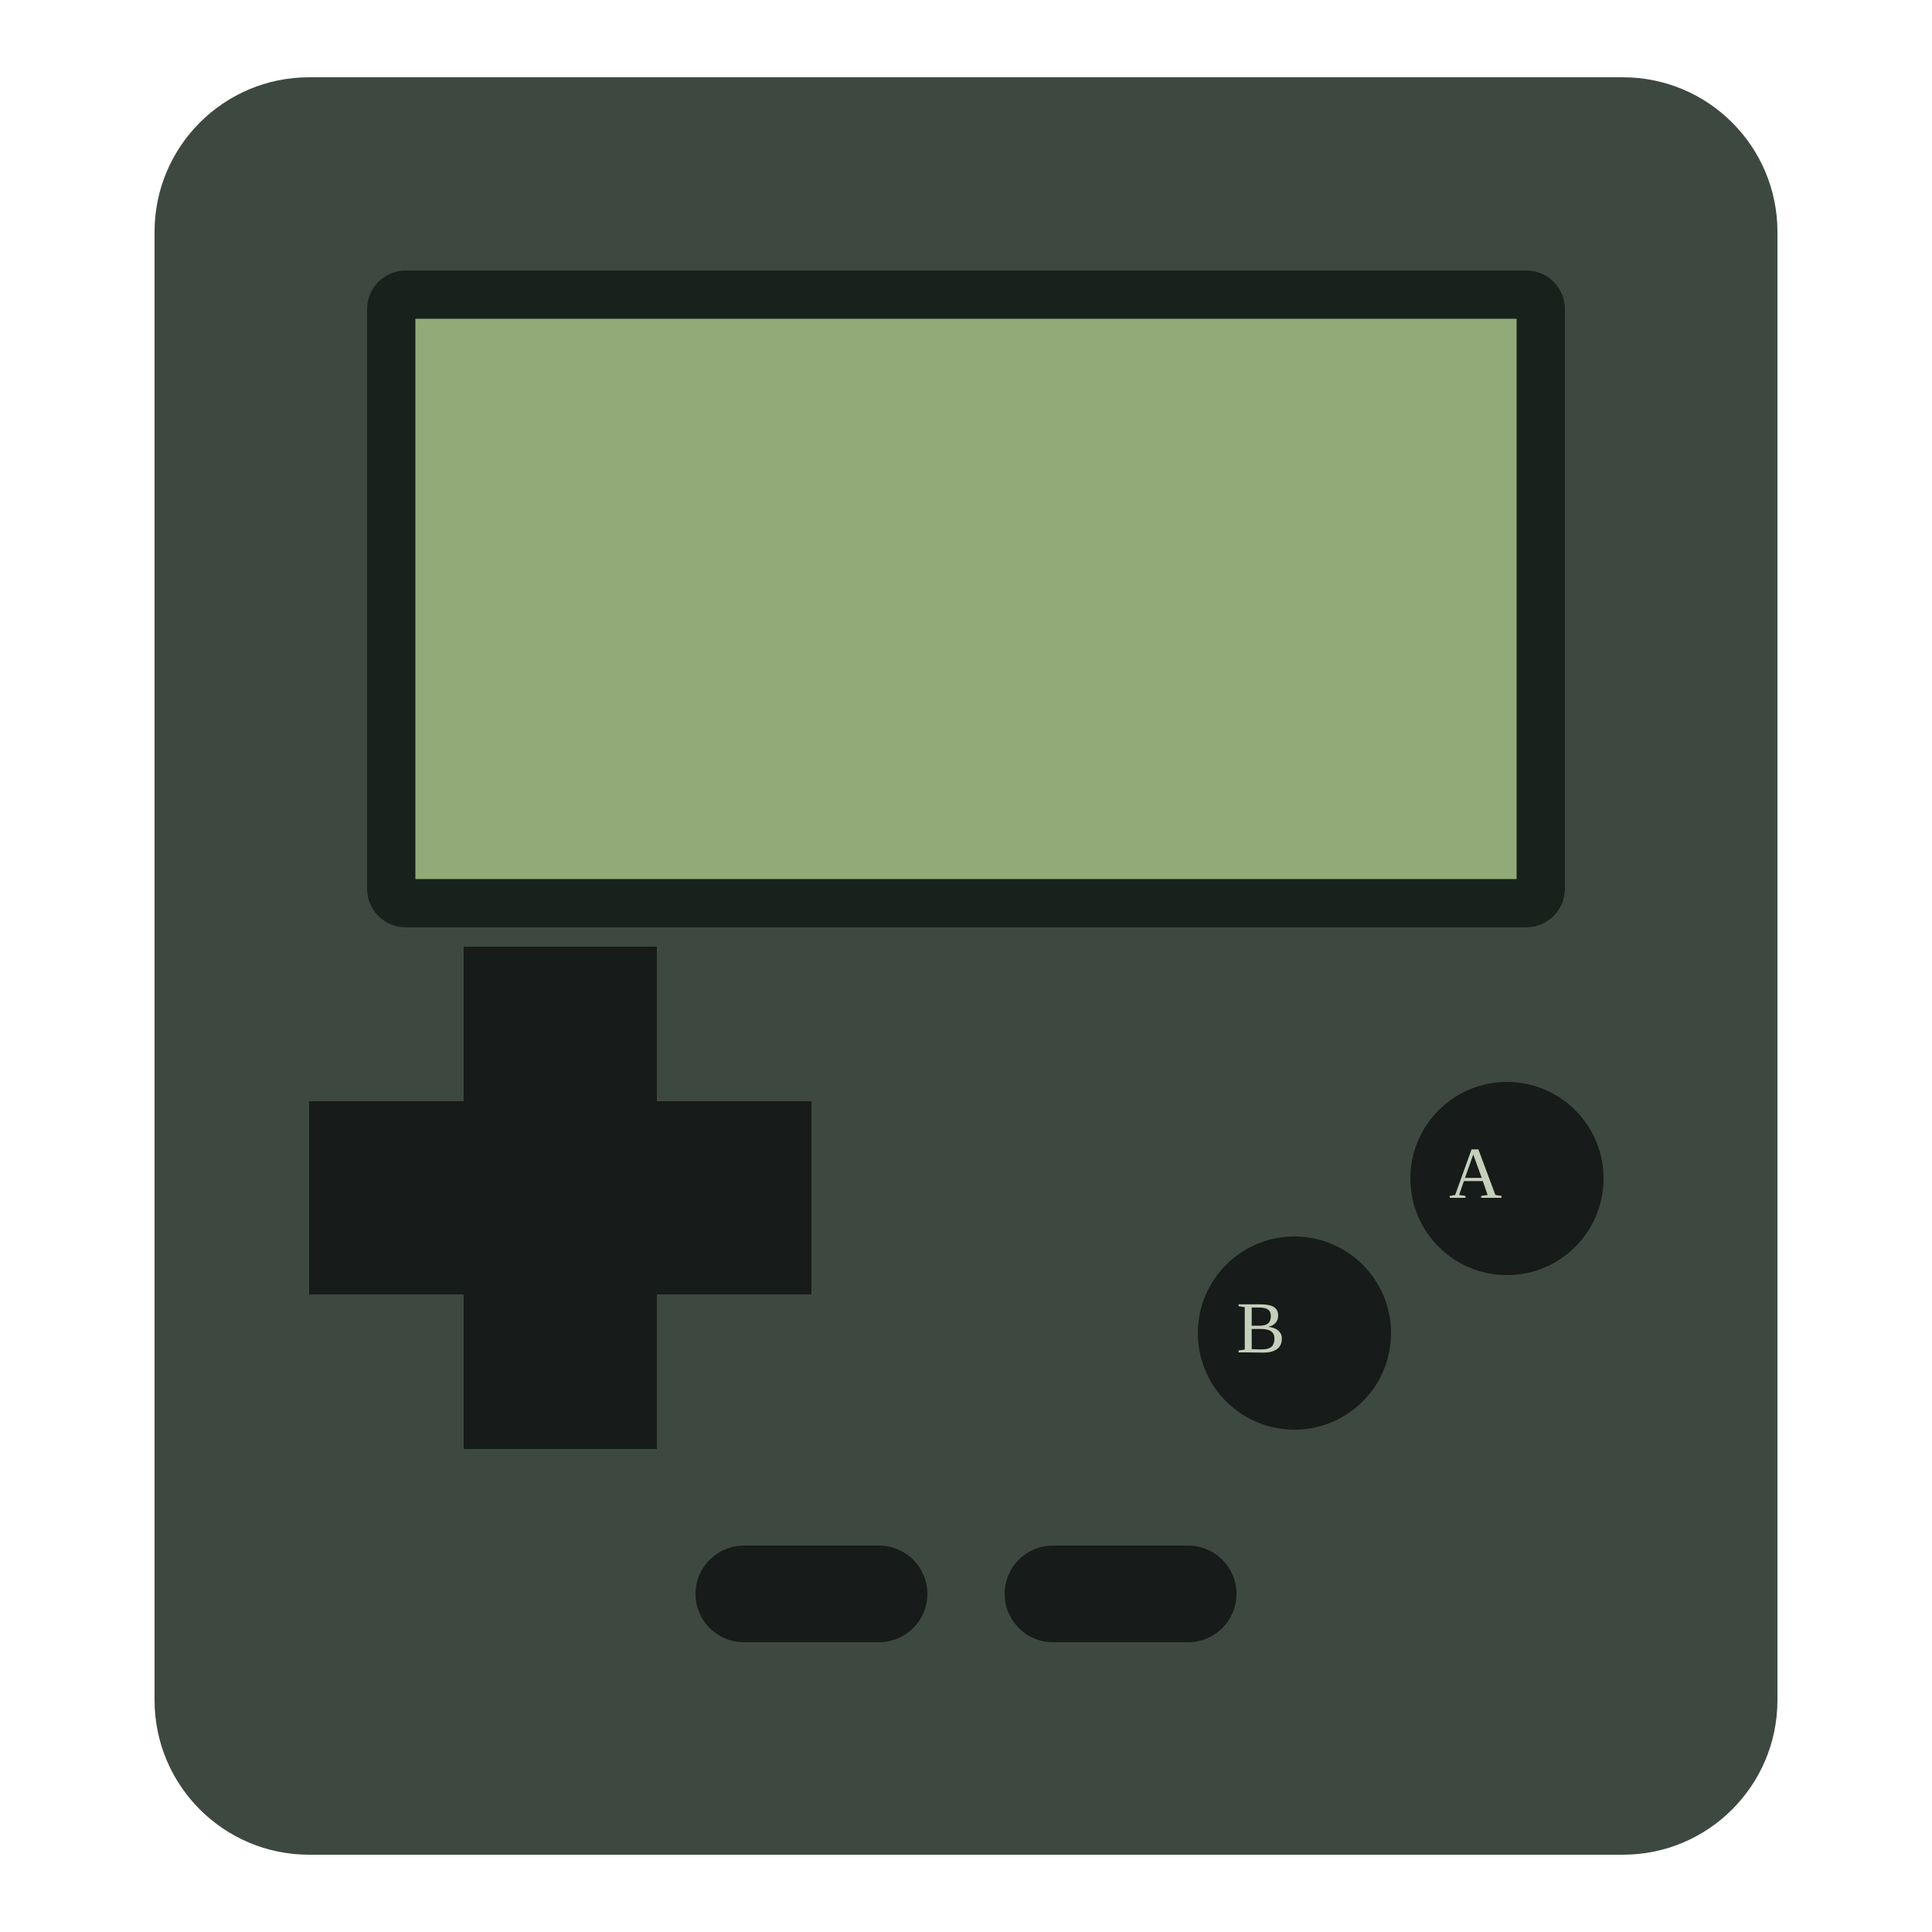
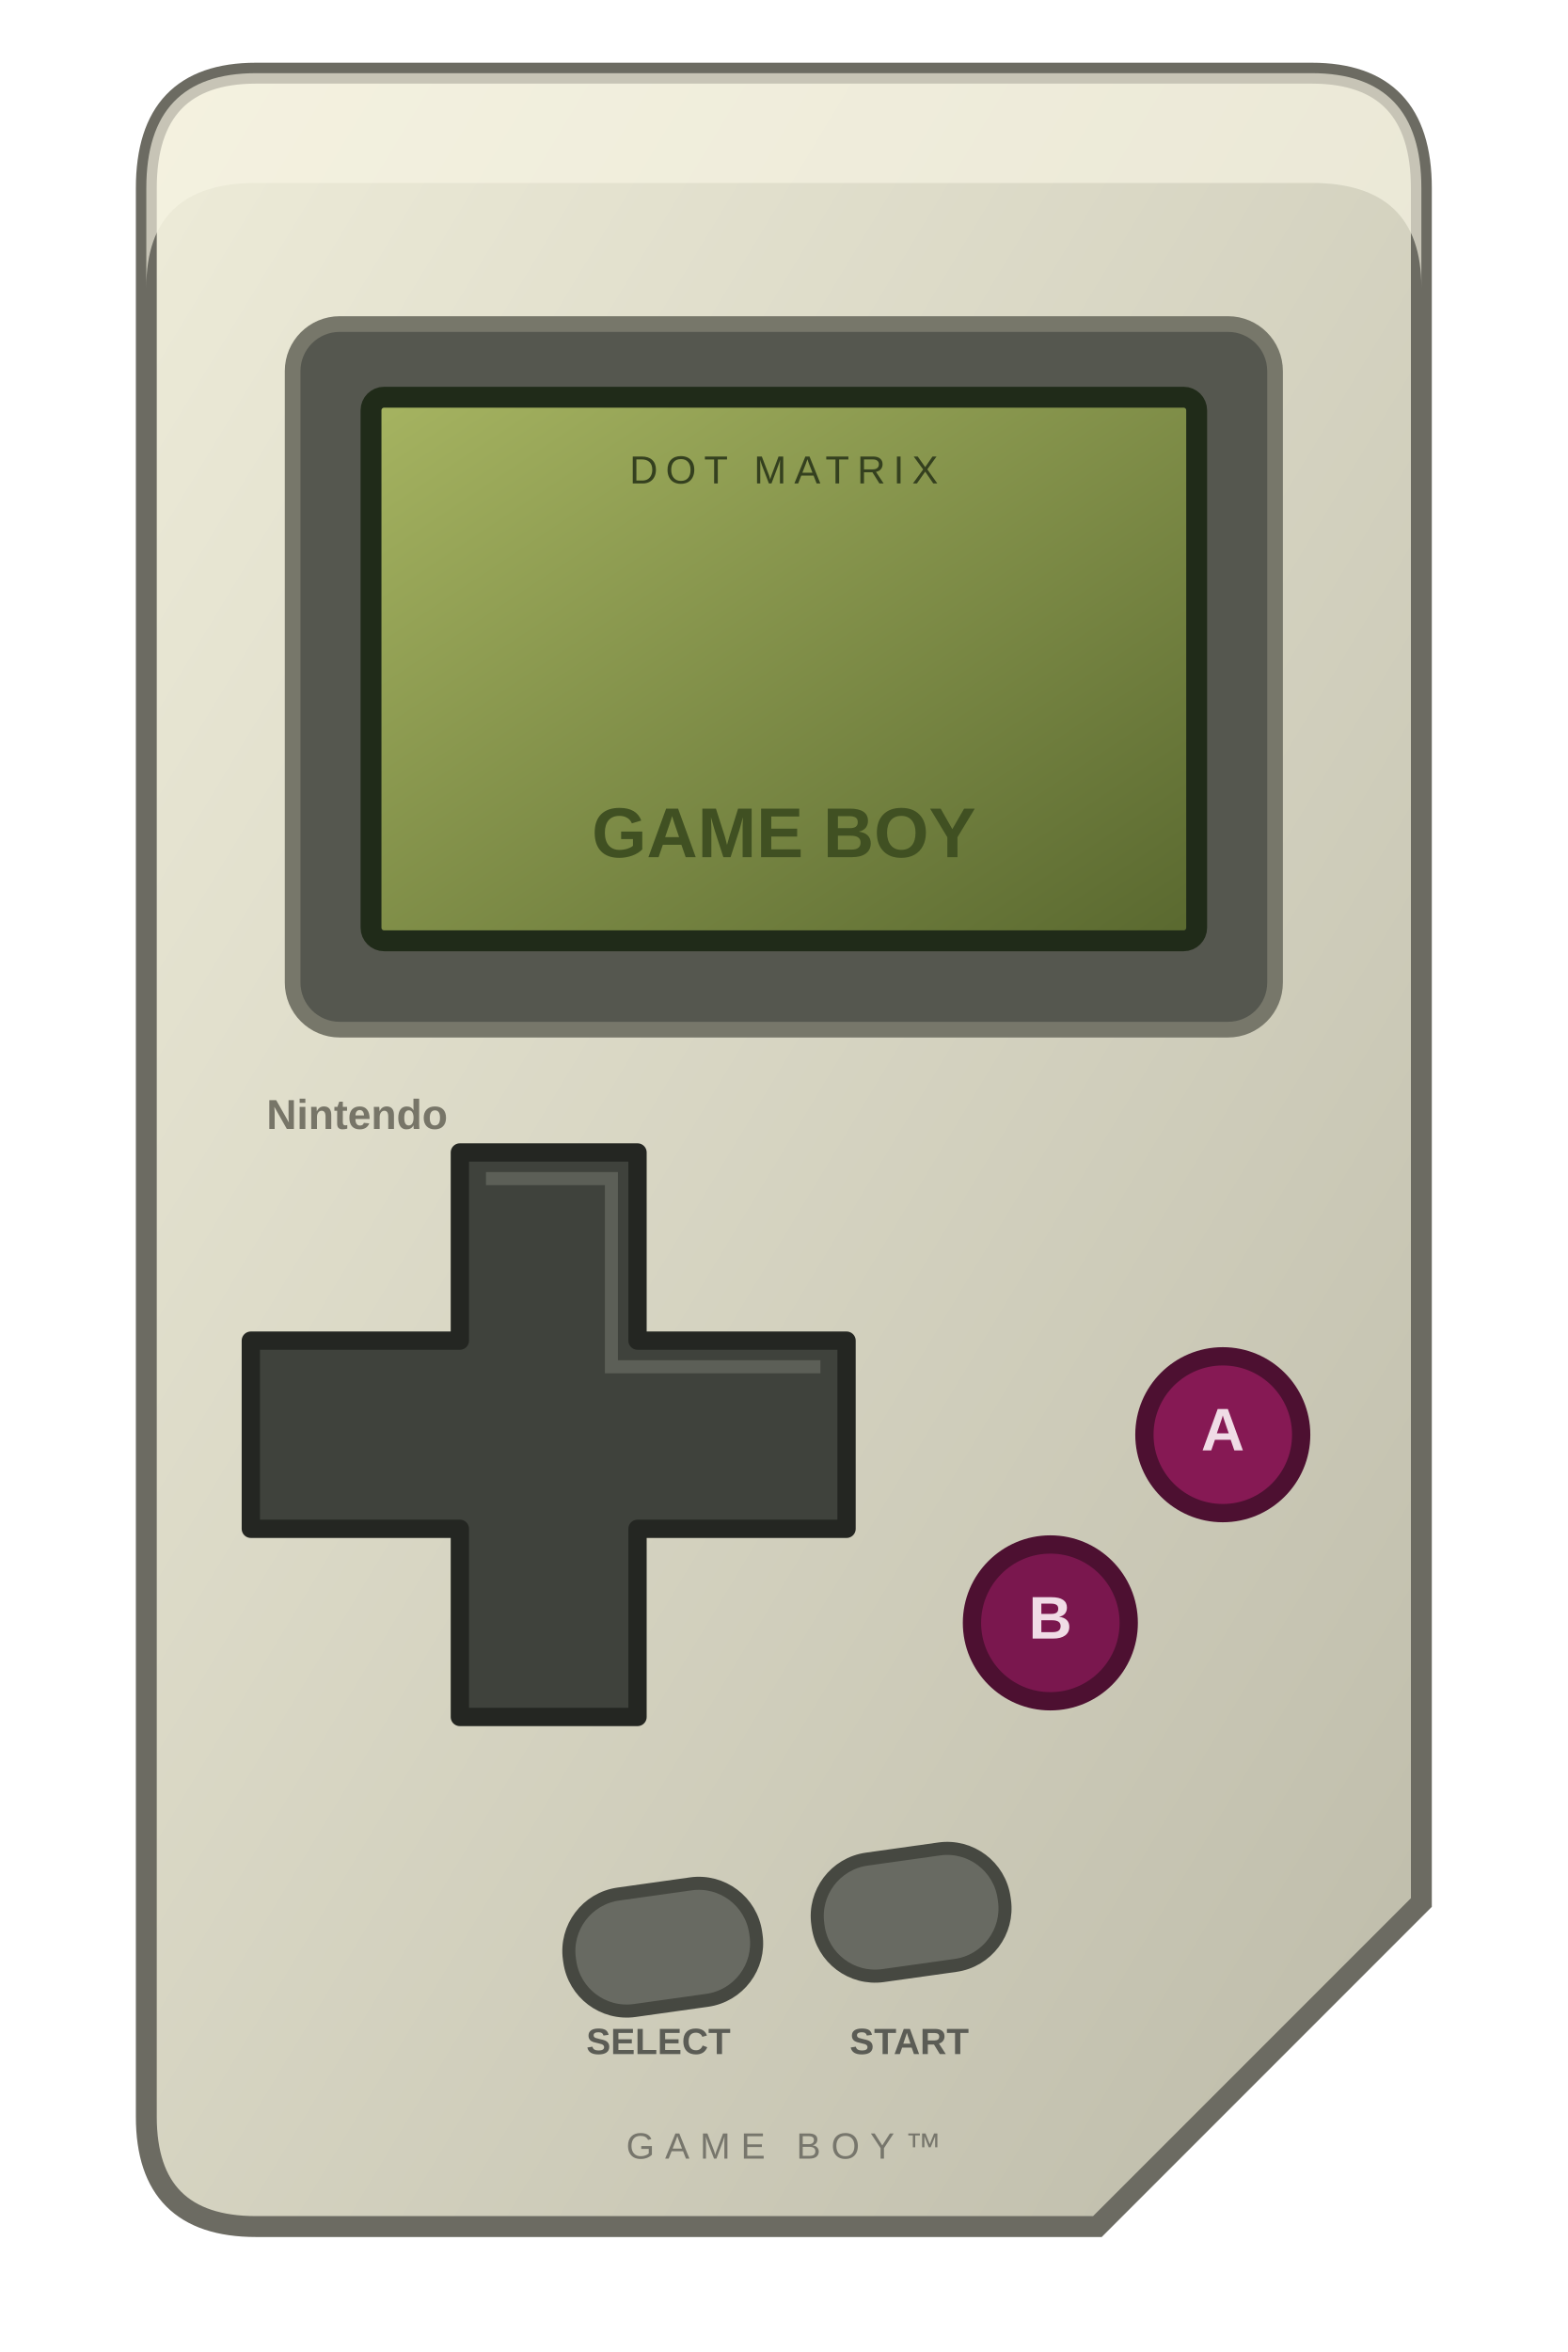
- <svg xmlns="http://www.w3.org/2000/svg" viewBox="0 0 1000 1000">
-   <rect x="80" y="40" width="840" height="920" rx="80" fill="#3d4940" />
-   <rect x="190" y="140" width="620" height="340" rx="20" fill="#18221d" />
-   <rect x="215" y="165" width="570" height="290" fill="#91aa78" />
-   <g fill="#171b19">
-     <path d="M160 570h80v-80h100v80h80v100h-80v80H240v-80h-80z" />
-     <circle cx="780" cy="610" r="50" />
-     <circle cx="670" cy="690" r="50" />
-     <rect x="360" y="800" width="120" height="50" rx="25" />
-     <rect x="520" y="800" width="120" height="50" rx="25" />
+ <svg xmlns="http://www.w3.org/2000/svg" viewBox="0 0 600 900" role="img" aria-label="Game Boy controller">
+   <defs>
+     <linearGradient id="s" x2="1" y2="1">
+       <stop stop-color="#eeecd9" />
+       <stop offset="1" stop-color="#bdbba9" />
+     </linearGradient>
+     <linearGradient id="g" y2="1">
+       <stop stop-color="#a6b461" />
+       <stop offset="1" stop-color="#59682f" />
+     </linearGradient>
+   </defs>
+   <path d="M98 28Q56 28 56 72v738q0 42 42 42h322l124-124V72q0-44-42-44Z" fill="url(#s)" stroke="#6c6b62" stroke-width="8" />
+   <path d="M98 28Q56 28 56 72v38q0-40 42-40h404q42 0 42 40V72q0-44-42-44Z" fill="#f7f5e4" opacity=".65" />
+   <rect x="112" y="124" width="376" height="270" rx="18" fill="#55574f" stroke="#77776a" stroke-width="6" />
+   <rect x="142" y="152" width="316" height="208" rx="5" fill="url(#g)" stroke="#202b19" stroke-width="8" />
+   <text x="300" y="185" text-anchor="middle" fill="#34401f" font-family="Arial, sans-serif" font-size="15" letter-spacing="3">DOT MATRIX</text>
+   <text x="300" y="328" text-anchor="middle" fill="#405022" font-family="Arial, sans-serif" font-size="27" font-weight="bold">GAME BOY</text>
+   <text x="102" y="432" fill="#777568" font-family="Arial, sans-serif" font-size="16" font-weight="bold">Nintendo</text>
+   <path d="M176 441h68v72h80v72h-80v72h-68v-72H96v-72h80Z" fill="#3f423c" stroke="#242622" stroke-width="7" stroke-linejoin="round" />
+   <path d="M186 451h48v72h80" fill="none" stroke="#6b6e65" stroke-width="5" opacity=".65" />
+   <circle cx="402" cy="621" r="30" fill="#7a174e" stroke="#4d1031" stroke-width="7" />
+   <circle cx="468" cy="549" r="30" fill="#861954" stroke="#4d1031" stroke-width="7" />
+   <g fill="#f0dce6" font-family="Arial, sans-serif" font-size="23" font-weight="bold" text-anchor="middle">
+     <text x="402" y="627">B</text>
+     <text x="468" y="555">A</text>
  </g>
-   <g fill="#c5d0bb">
-     <text x="750" y="620" font-size="38">A</text>
-     <text x="640" y="700" font-size="38">B</text>
+   <g transform="rotate(-8 300 730)" fill="#686a62" stroke="#464841" stroke-width="5">
+     <rect x="216" y="716" width="72" height="45" rx="22" />
+     <rect x="312" y="716" width="72" height="45" rx="22" />
  </g>
+   <g fill="#5b5c55" font-family="Arial, sans-serif" font-size="14" font-weight="bold" text-anchor="middle">
+     <text x="252" y="786">SELECT</text>
+     <text x="348" y="786">START</text>
+   </g>
+   <text x="300" y="826" text-anchor="middle" fill="#77766c" font-family="Arial, sans-serif" font-size="14" letter-spacing="4">GAME BOY™</text>
</svg>
